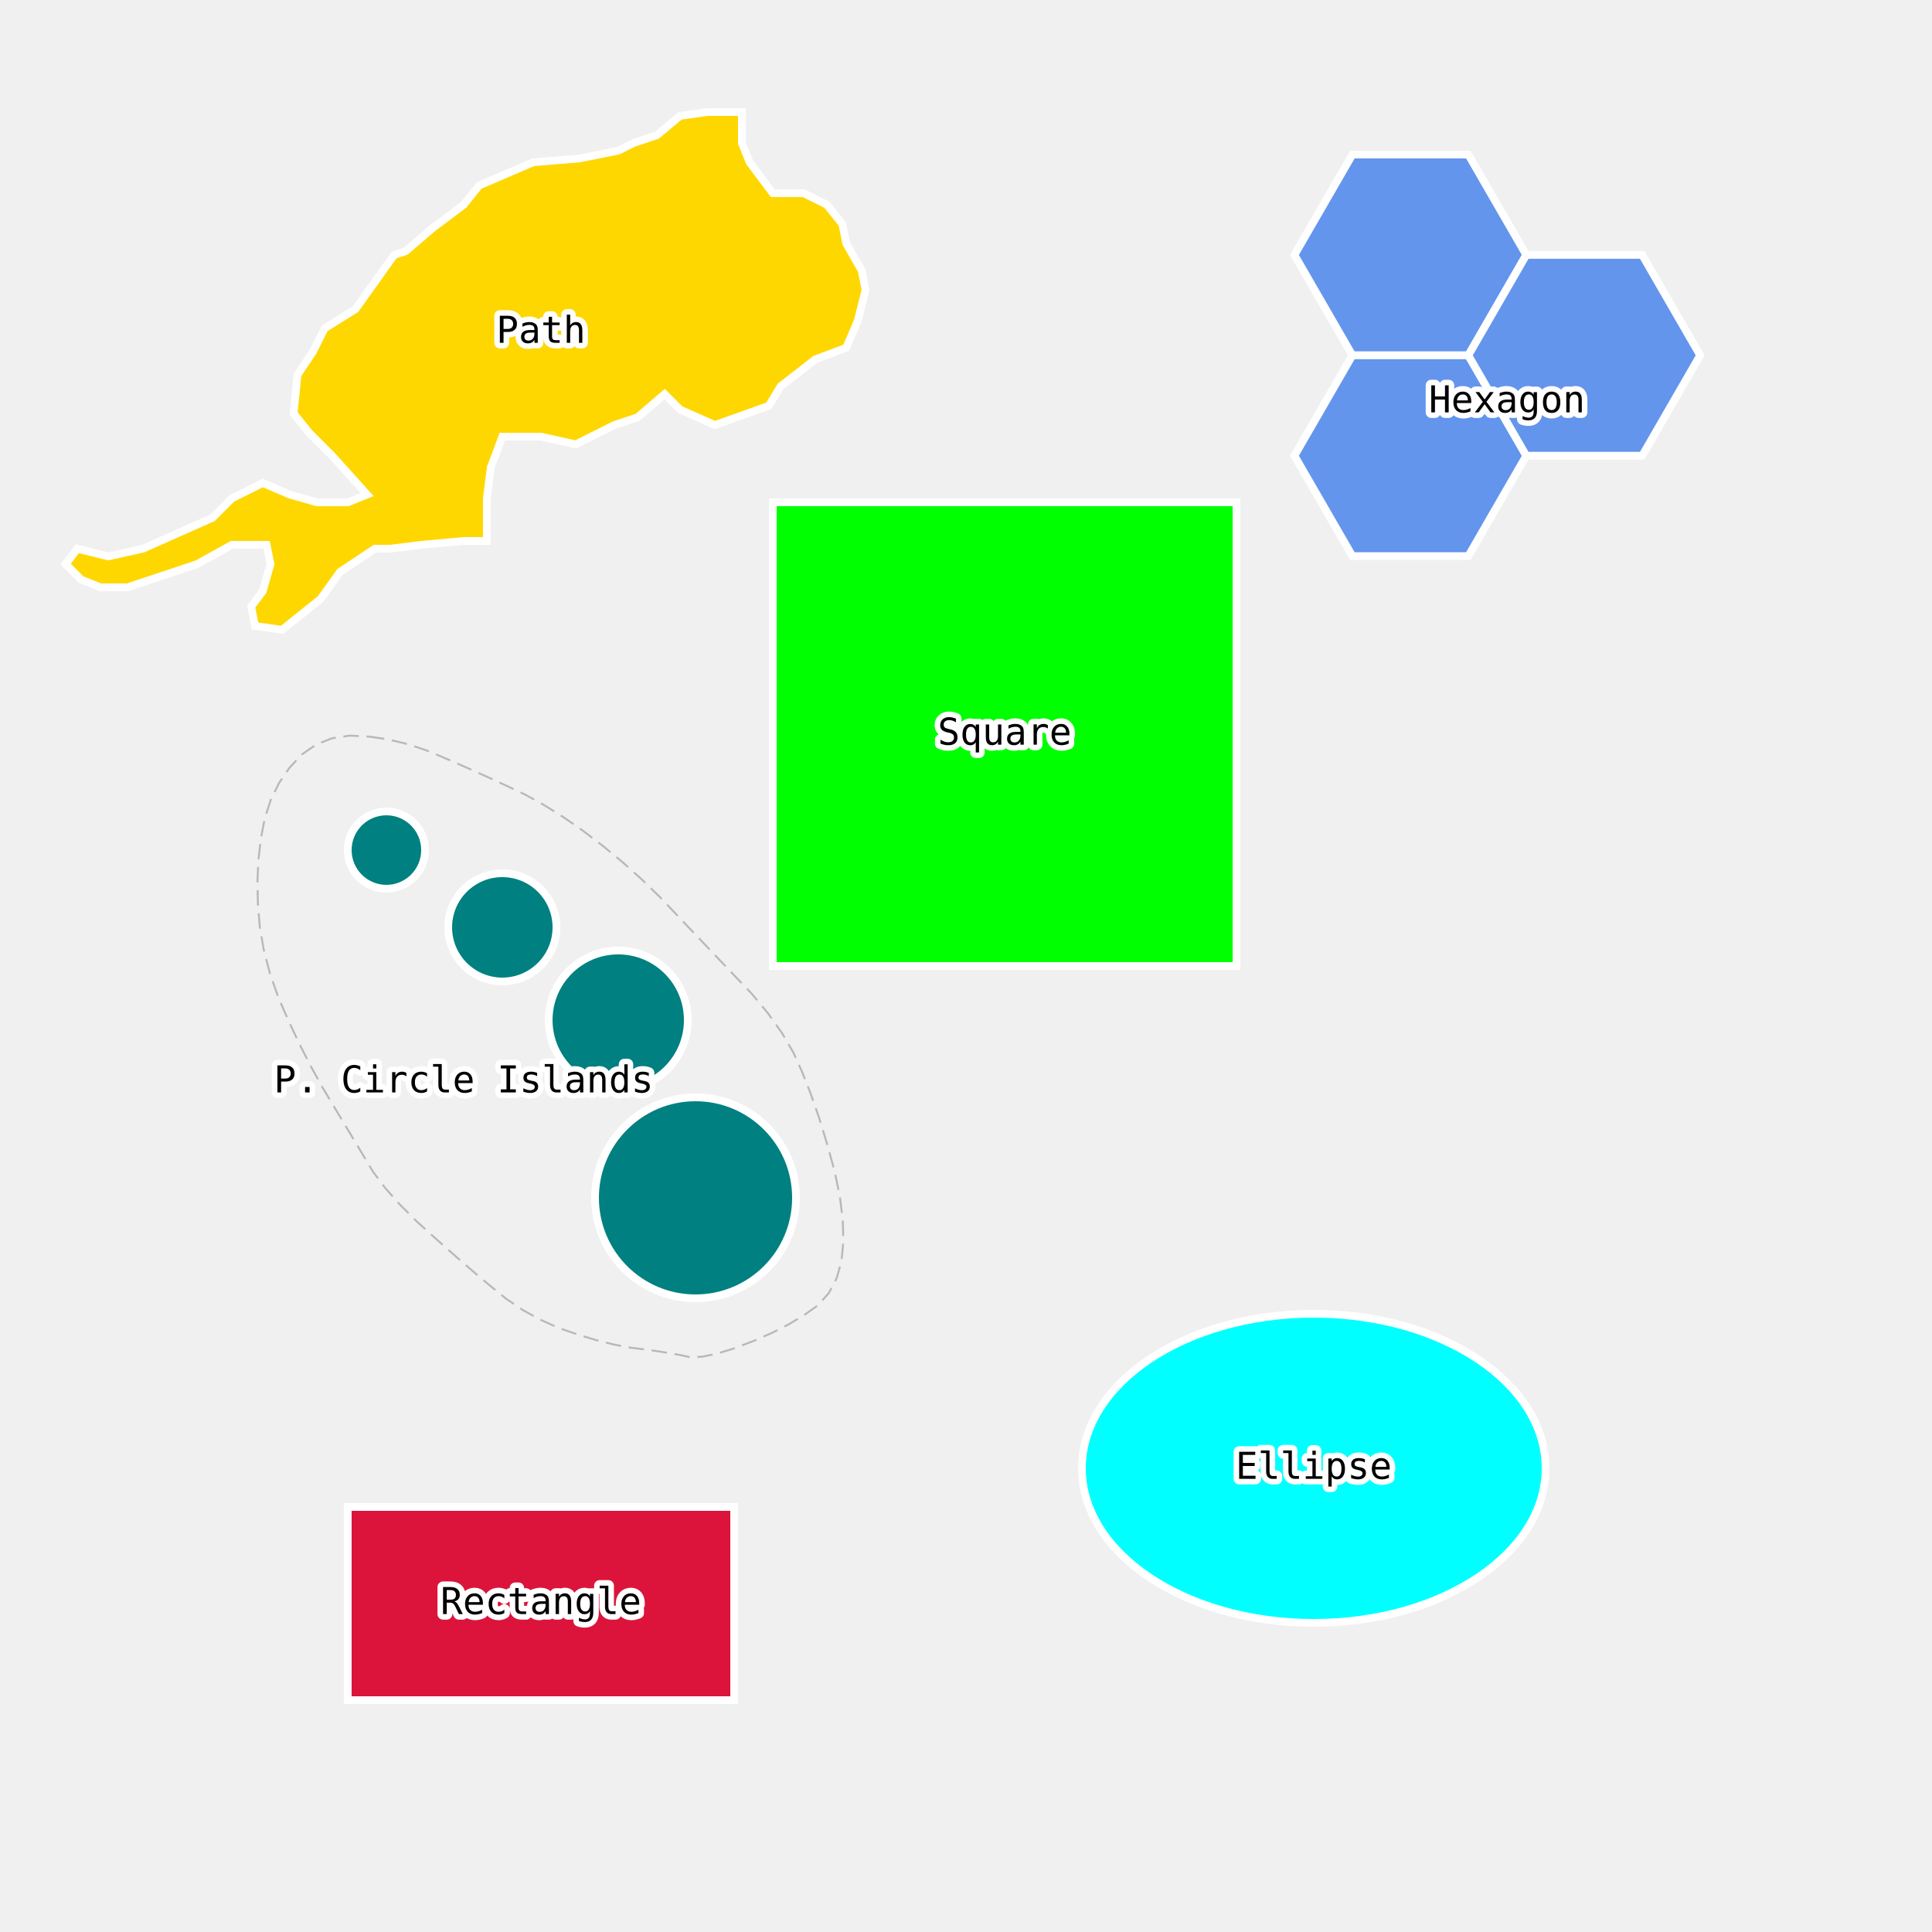
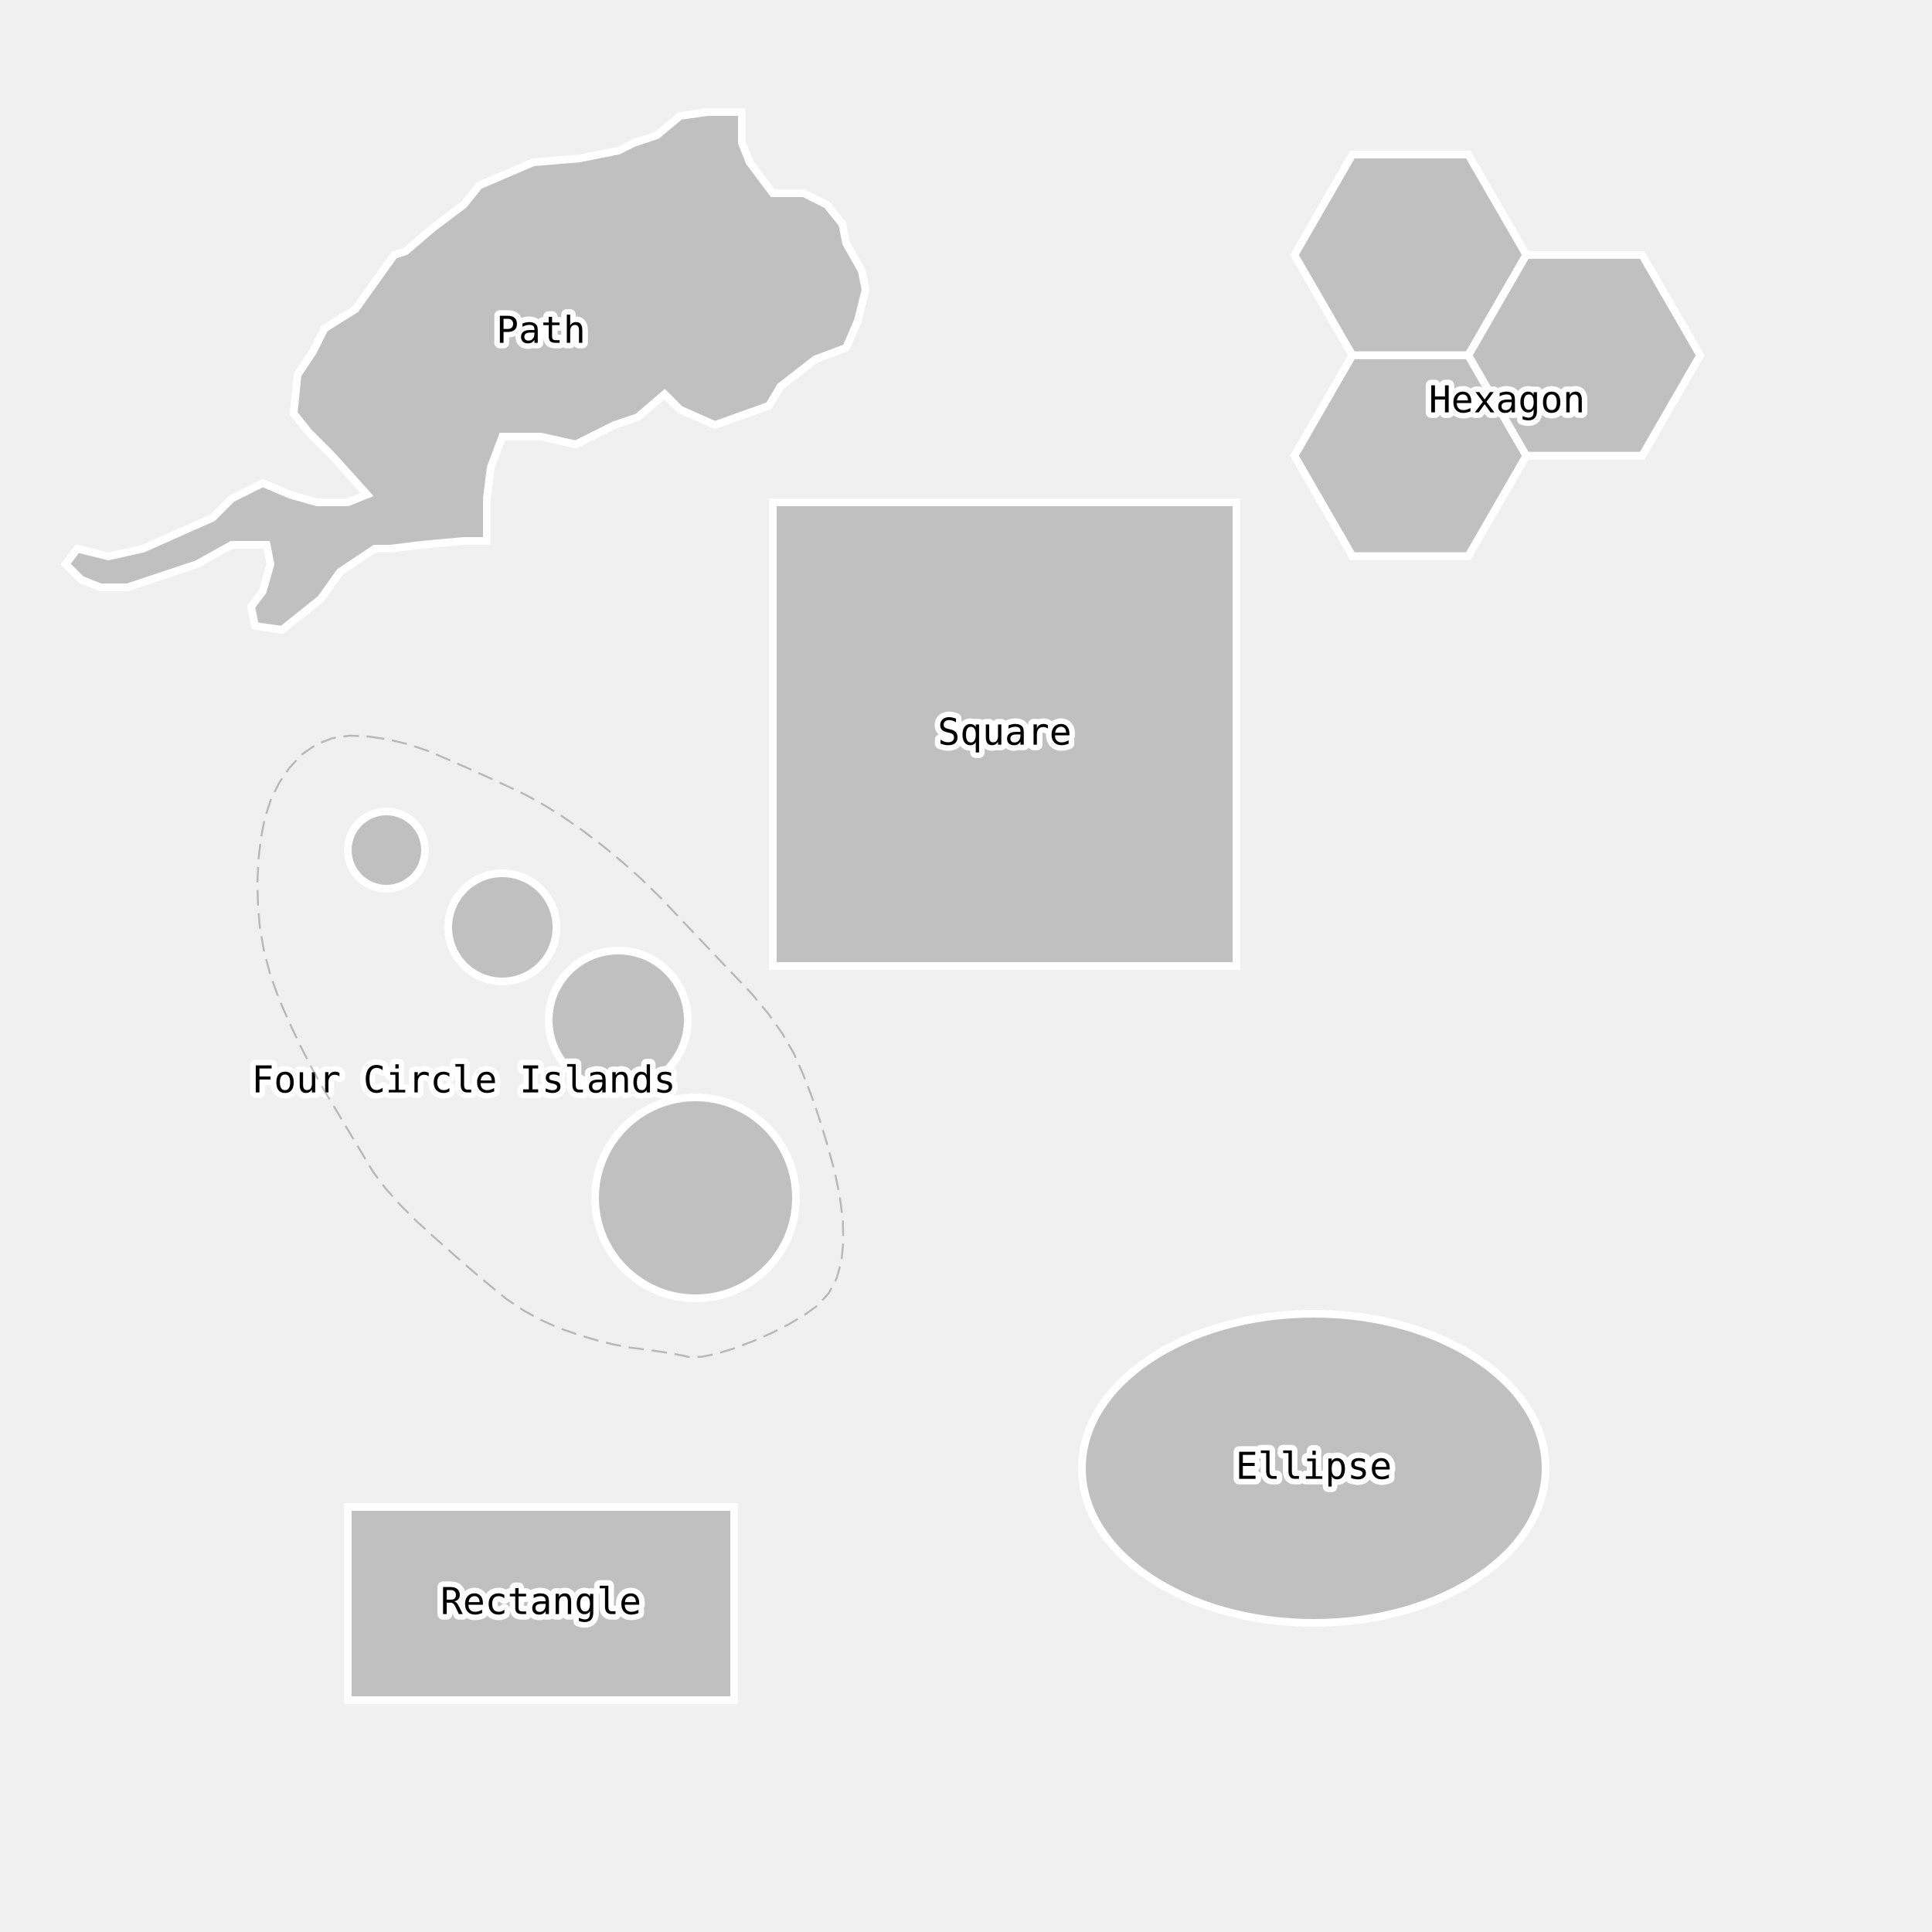
- <svg xmlns="http://www.w3.org/2000/svg" version="1.1" id="SHAPES" viewBox="0 0 500 500" xml:space="preserve" style="background-color:whitesmoke;">
+ <svg xmlns="http://www.w3.org/2000/svg" id="shapeislands" version="1.1" viewBox="0 0 500 500" xml:space="preserve" style="background-color:whitesmoke;">
  <defs>
    <style>
         g#features *{
            cursor: pointer;
            stroke: white;
            stroke-width: 2px;
            vector-effect:non-scaling-stroke;
         }
         g#labels *{
            font-family: Poppins, monospace;
            font-size: .8em;
            pointer-events: none;
            user-select: none;
            stroke: white;
            stroke-width:0.3em;
            fill:black;
            paint-order:stroke;
            stroke-linejoin: round;
         }
         g#legendContainer *{
         pointer-events: none;
         user-select: none;
         }
         g#features g:hover{
            opacity: .5;
         }
      </style>
  </defs>
  <g id="features" fill="silver">
-     <g id="path" fill="gold">
-       <path d="M192,29 183,29 176,30 170,35 164,37 160,39 150,41 138,42 124,48 120,53 112,59 105,65 102,66 97,73 92,80 84,85 81,91 77,97 76,107 80,112 86,118 95,128 90,130 82,130 75,128 68,125 60,129 55,134 37,142 28,144 20,142 17,146 21,150 26,152 33,152 42,149 51,146 60,141 69,141 70,146 68,153 65,157 66,162 73,163 83,155 88,148 97,142 101,142 109,141 120,140 126,140 126,129 127,121 130,113 140,113 149,115 159,110 165,108 172,102 176,106 185,110 199,105 202,100 211,93 219,90 222,83 224,75 223,70 219,63 218,58 214,53 208,50 201,50 200,50 194,42 192,37z" title="Path" />
+     <g id="SI-1" title="Rectangle">
+       <rect x="90" y="390" width="100" height="50" />
    </g>
-     <g id="square" fill="lime">
+     <g id="SI-2" title="Square">
      <rect x="200" y="130" width="120" height="120" />
    </g>
-     <g id="rectangle" fill="crimson">
-       <rect x="90" y="390" width="100" height="50" />
-     </g>
-     <g id="hexagon" fill="cornflowerblue">
-       <polygon points="350,40 380,40 395,65.98 380,91.96 350,91.96 335,65.98" />
-       <polygon points="350,91.96 380,91.96 395,117.94 380,143.92 350,143.92 335,117.94" />
-       <polygon points="395,65.98 425,65.98 440,91.96 425,117.94 395,117.94 380,91.96" />
-     </g>
-     <g id="ellipse" fill="cyan">
-       <ellipse rx="60" ry="40" cx="340" cy="380" />
-     </g>
-     <g id="perfectcircleislands" fill="teal">
+     <g id="SI-3" title="fourcircleislands">
      <circle cx="100" cy="220" r="10" />
      <circle cx="130" cy="240" r="14" />
      <circle cx="160" cy="264" r="18" />
      <circle cx="180" cy="310" r="26" />
    </g>
+     <g id="SI-4" title="Hexagon">
+       <polygon points="350,40 380,40 395,65.98 380,91.96 350,91.96 335,65.98" />
+       <polygon points="350,91.96 380,91.96 395,117.94 380,143.92 350,143.92 335,117.94" />
+       <polygon points="395,65.98 425,65.98 440,91.96 425,117.94 395,117.94 380,91.96" />
+     </g>
+     <g id="SI-5" title="Ellipse">
+       <ellipse rx="60" ry="40" cx="340" cy="380" />
+     </g>
+     <g id="SI-6" title="Path">
+       <path d="M192,29 183,29 176,30 170,35 164,37 160,39 150,41 138,42 124,48 120,53 112,59 105,65 102,66 97,73 92,80 84,85 81,91 77,97 76,107 80,112 86,118 95,128 90,130 82,130 75,128 68,125 60,129 55,134 37,142 28,144 20,142 17,146 21,150 26,152 33,152 42,149 51,146 60,141 69,141 70,146 68,153 65,157 66,162 73,163 83,155 88,148 97,142 101,142 109,141 120,140 126,140 126,129 127,121 130,113 140,113 149,115 159,110 165,108 172,102 176,106 185,110 199,105 202,100 211,93 219,90 222,83 224,75 223,70 219,63 218,58 214,53 208,50 201,50 200,50 194,42 192,37z" title="Path" />
+     </g>
  </g>
  <g id="labels" text-anchor="middle" dominant-baseline="middle">
-     <text id="path" x="140" y="86" title="Path">Path</text>
-     <text id="square" x="260" y="190" title="Square">Square</text>
-     <text id="rectangle" x="140" y="415" title="Rectangle">Rectangle</text>
-     <text id="hexagon" x="390" y="104" title="Hexagon">Hexagon</text>
-     <text id="ellipse" x="340" y="380" title="Ellipse">Ellipse</text>
-     <text id="perfectcircleislands" x="120" y="280" title="P. Circle Islands">P. Circle Islands</text>
+     <text id="SI-1" x="140" y="415" title="Rectangle">Rectangle</text>
+     <text id="SI-2" x="260" y="190" title="Square">Square</text>
+     <text id="SI-3" x="120" y="280" title="Four Circle Islands">Four Circle Islands</text>
+     <text id="SI-4" x="390" y="104" title="Hexagon">Hexagon</text>
+     <text id="SI-5" x="340" y="380" title="Ellipse">Ellipse</text>
+     <text id="SI-6" x="140" y="86" title="Path">Path</text>
  </g>
  <g id="legendRulerV">
-     <rect x="500" y="520" width="88" height="132" fill="red" stroke="black" stroke-width="0" opacity="0" />
+     <rect x="420" y="400" width="60" height="90" fill="red" stroke="black" stroke-width="0" opacity="0" />
  </g>
  <g id="legendRulerH">
-     <rect x="300" y="600" width="350" height="23" fill="blue" stroke="black" stroke-width="0" opacity="0" />
+     <rect x="125" y="460" width="250" height="16" fill="blue" stroke="black" stroke-width="0" opacity="0" />
  </g>
  <g id="other">
    <path d="M95.5,190.625L100.562,191.375L105.688,192.625L110.875,194.375L116.125,196.625L121.25,198.875L126.25,201.125L131.125,203.375L135.875,205.625L140.75,208.312L145.75,211.438L150.875,215L156.125,219L161.188,223.188L166.062,227.562L170.75,232.125L175.25,236.875L179.875,241.75L184.625,246.75L189.5,251.875L194.5,257.125L198.812,262.312L202.438,267.438L205.375,272.5L207.625,277.5L209.812,283.062L211.938,289.188L214,295.875L216,303.125L217.375,309.812L218.125,315.938L218.25,321.5L217.75,326.5L216.5,330.875L214.5,334.625L211.75,337.75L208.25,340.25L204.312,342.625L199.938,344.875L195.125,347L189.875,349L185.375,350.375L181.625,351.125L178.625,351.25L176.375,350.75L173.688,350.25L170.562,349.75L167,349.25L163,348.75L158.75,347.938L154.25,346.812L149.5,345.375L144.5,343.625L139.75,341.5L135.25,339L131,336.125L127,332.875L122.688,329.25L118.062,325.25L113.125,320.875L107.875,316.125L103.375,311.625L99.625,307.375L96.625,303.375L94.375,299.625L91.938,295.562L89.312,291.188L86.5,286.5L83.5,281.5L80.562,276.188L77.688,270.562L74.875,264.625L72.125,258.375L69.938,252.188L68.312,246.062L67.25,240L66.75,234L66.625,228.188L66.875,222.562L67.5,217.125L68.5,211.875L70.062,207.062L72.188,202.688L74.875,198.75L78.125,195.25L81.812,192.688L85.938,191.062L90.5,190.375Z" fill="none" stroke="gray" stroke-width=".5" stroke-dasharray="4 2" opacity=".5" />
  </g>
</svg>
